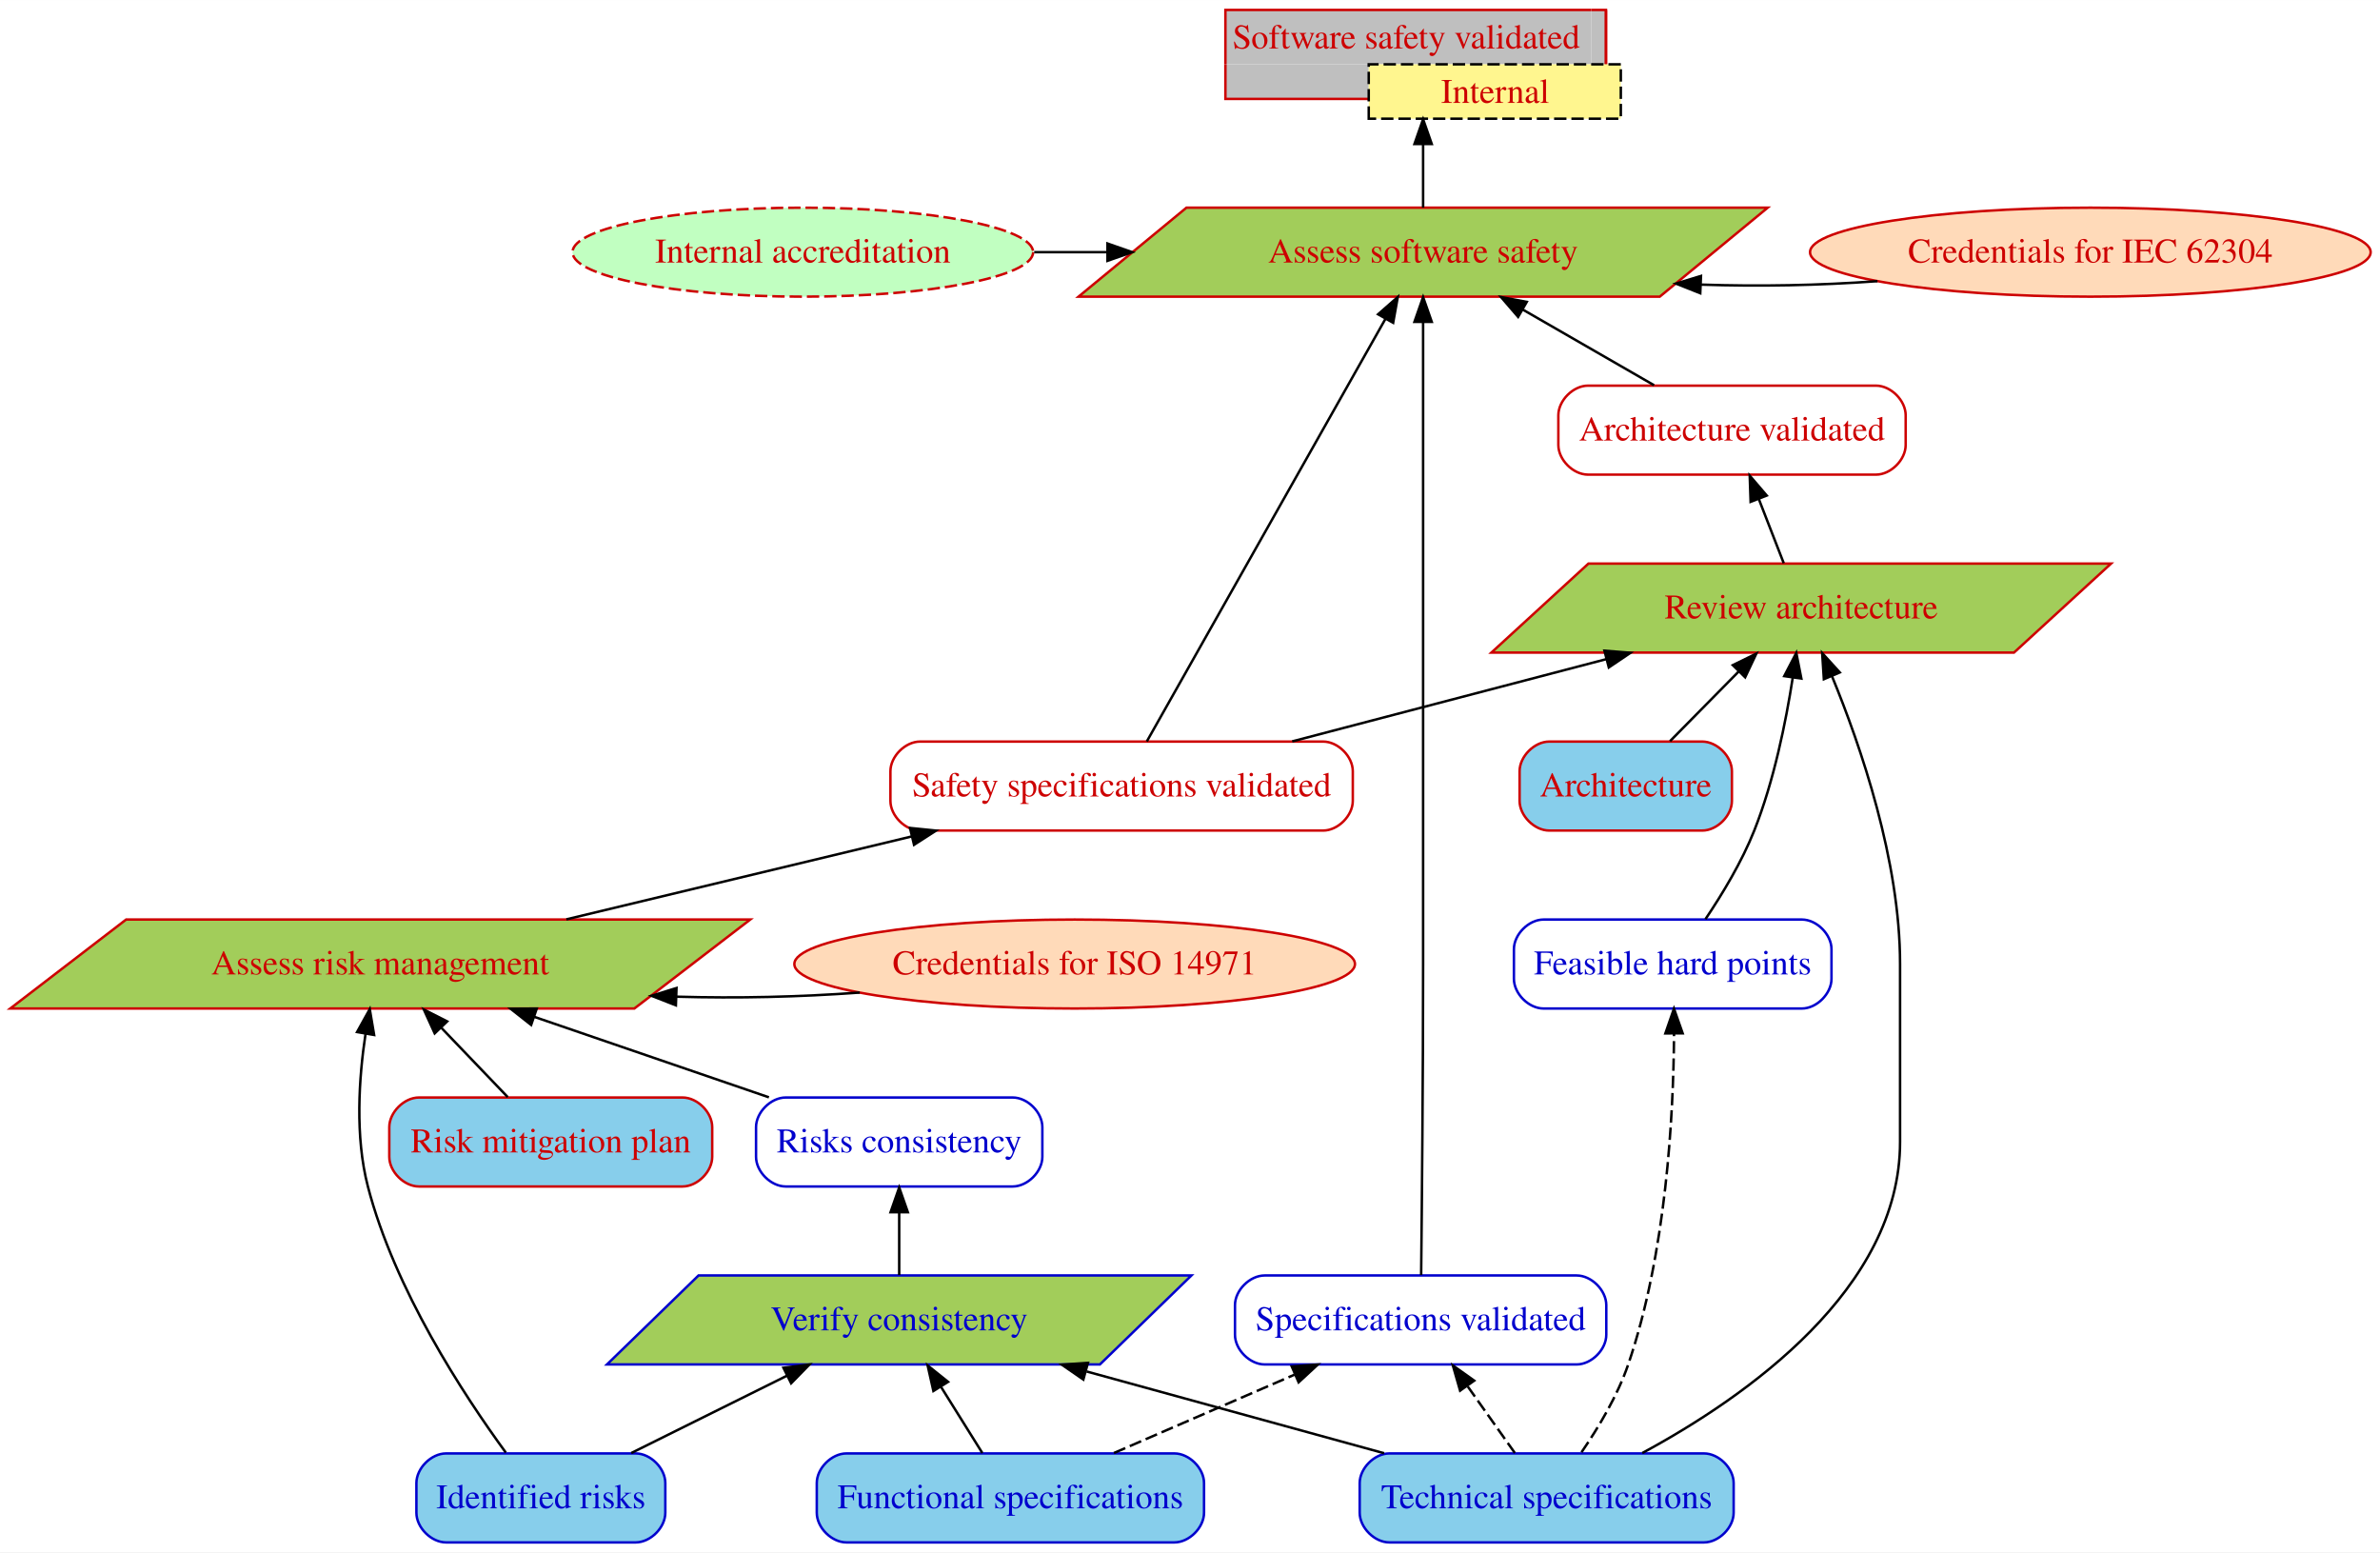
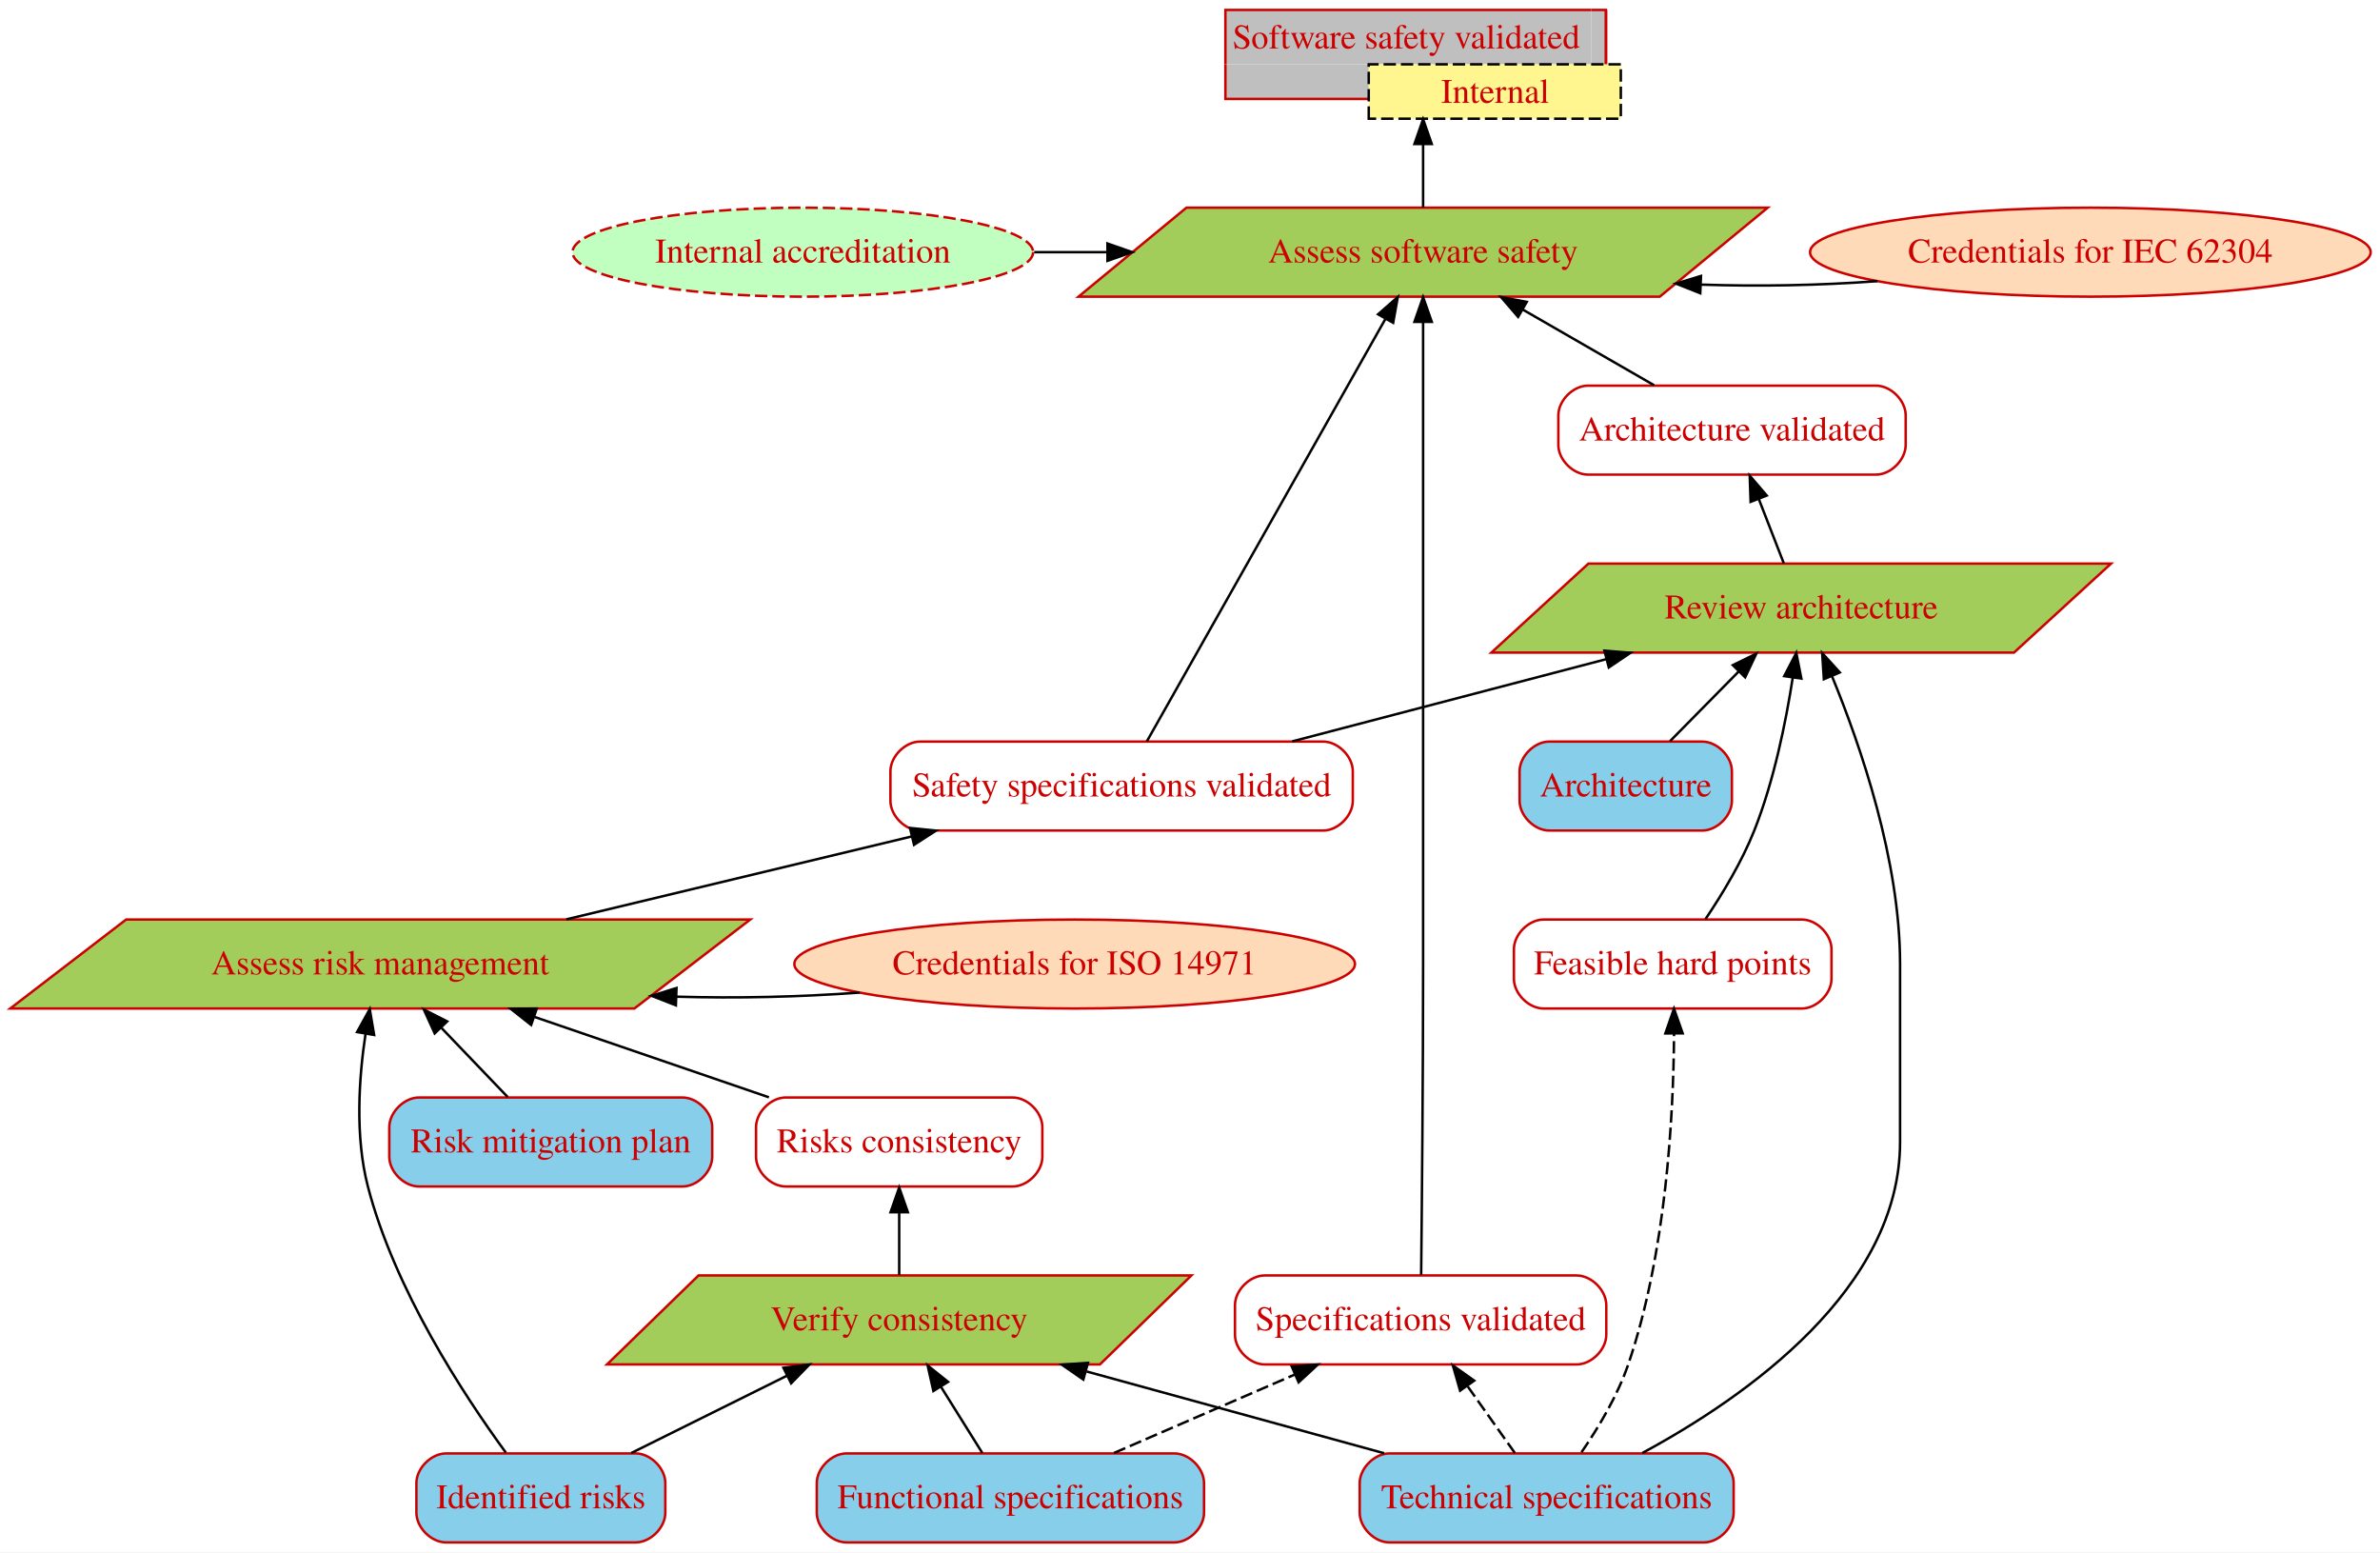
<svg xmlns="http://www.w3.org/2000/svg" width="963px" height="628px" viewBox="0.00 0.00 963.07 628.00">
  <g id="graph0" class="graph" transform="scale(1.0 1.0) rotate(0) translate(4 624)">
    <polygon fill="#ffffff" stroke="transparent" points="-4,4 -4,-624 959.074,-624 959.074,4 -4,4" />
    <g id="node1" class="node">
      <polygon fill="#a2cd5a" stroke="#cd0000" points="299.585,-252 47.035,-252 .138,-216 252.688,-216 299.585,-252" />
      <text text-anchor="middle" x="149.862" y="-229.8" font-family="Times,serif" font-size="14.00" fill="#cd0000">Assess risk management</text>
    </g>
    <g id="node2" class="node">
      <path fill="transparent" stroke="#cd0000" d="M531.411,-324C531.411,-324 368.312,-324 368.312,-324 362.312,-324 356.312,-318 356.312,-312 356.312,-312 356.312,-300 356.312,-300 356.312,-294 362.312,-288 368.312,-288 368.312,-288 531.411,-288 531.411,-288 537.411,-288 543.411,-294 543.411,-300 543.411,-300 543.411,-312 543.411,-312 543.411,-318 537.411,-324 531.411,-324" />
      <text text-anchor="middle" x="449.862" y="-301.8" font-family="Times,serif" font-size="14.00" fill="#cd0000">Safety specifications validated</text>
    </g>
    <g id="edge1" class="edge">
      <path fill="none" stroke="#000000" d="M225.177,-252.076C267.696,-262.28 320.964,-275.065 364.961,-285.624" />
      <polygon fill="#000000" stroke="#000000" points="364.235,-289.049 374.775,-287.979 365.868,-282.242 364.235,-289.049" />
    </g>
    <g id="node8" class="node">
      <ellipse fill="#ffdab9" stroke="#cd0000" cx="430.862" cy="-234" rx="113.426" ry="18" />
      <text text-anchor="middle" x="430.862" y="-229.8" font-family="Times,serif" font-size="14.00" fill="#cd0000">Credentials for ISO 14971</text>
    </g>
    <g id="node3" class="node">
      <polygon fill="#a2cd5a" stroke="#cd0000" points="711.302,-540 476.098,-540 432.421,-504 667.626,-504 711.302,-540" />
      <text text-anchor="middle" x="571.862" y="-517.8" font-family="Times,serif" font-size="14.00" fill="#cd0000">Assess software safety</text>
    </g>
    <g id="edge3" class="edge">
      <path fill="none" stroke="#000000" d="M460.053,-324.045C481.493,-362.003 531.357,-450.287 556.616,-495.007" />
      <polygon fill="#000000" stroke="#000000" points="553.648,-496.869 561.613,-503.855 559.742,-493.426 553.648,-496.869" />
    </g>
    <g id="node6" class="node">
      <polygon fill="#a2cd5a" stroke="#cd0000" points="850.231,-396 638.761,-396 599.492,-360 810.962,-360 850.231,-396" />
      <text text-anchor="middle" x="724.862" y="-373.8" font-family="Times,serif" font-size="14.00" fill="#cd0000">Review architecture</text>
    </g>
    <g id="edge4" class="edge">
      <path fill="none" stroke="#000000" d="M518.901,-324.076C557.557,-334.197 605.906,-346.855 646.043,-357.364" />
      <polygon fill="#000000" stroke="#000000" points="645.234,-360.77 655.794,-359.917 647.007,-353.998 645.234,-360.77" />
    </g>
    <g id="node4" class="node">
      <polygon fill="#bfbfbf" stroke="transparent" points="491.862,-598 491.862,-620 639.862,-620 639.862,-598 491.862,-598" />
      <polyline fill="none" stroke="#cd0000" points="639.862,-620 491.862,-620 491.862,-598 " />
      <text text-anchor="start" x="494.726" y="-604.4" font-family="Times,serif" font-size="14.00" fill="#cd0000">Software safety validated</text>
      <polygon fill="#bfbfbf" stroke="transparent" points="639.862,-598 639.862,-620 645.862,-620 645.862,-598 639.862,-598" />
      <polyline fill="none" stroke="#cd0000" points="645.862,-598 645.862,-620 639.862,-620 " />
      <polyline fill="none" stroke="#cd0000" points="645.862,-620 645.862,-598 " />
      <polygon fill="#bfbfbf" stroke="transparent" points="491.862,-584 491.862,-598 549.862,-598 549.862,-584 491.862,-584" />
      <polyline fill="none" stroke="#cd0000" points="491.862,-598 491.862,-584 549.862,-584 " />
      <polygon fill="#fff68f" stroke="transparent" points="549.862,-576 549.862,-598 651.862,-598 651.862,-576 549.862,-576" />
      <polygon fill="none" stroke="#000000" stroke-dasharray="5,2" points="549.862,-576 549.862,-598 651.862,-598 651.862,-576 549.862,-576" />
      <text text-anchor="start" x="579.096" y="-582.4" font-family="Times,serif" font-size="14.00" fill="#cd0000">Internal</text>
    </g>
    <g id="edge5" class="edge">
      <path fill="none" stroke="#000000" d="M571.862,-540.011C571.862,-547.709 571.862,-556.937 571.862,-565.744" />
      <polygon fill="#000000" stroke="#000000" points="568.362,-565.772 571.862,-575.772 575.362,-565.772 568.362,-565.772" />
    </g>
    <g id="node5" class="node">
      <ellipse fill="#ffdab9" stroke="#cd0000" cx="841.862" cy="-522" rx="113.426" ry="18" />
      <text text-anchor="middle" x="841.862" y="-517.8" font-family="Times,serif" font-size="14.00" fill="#cd0000">Credentials for IEC 62304</text>
    </g>
    <g id="edge7" class="edge">
      <path fill="none" stroke="#000000" d="M755.721,-510.268C731.934,-508.546 708.148,-508.082 684.361,-508.875" />
      <polygon fill="#000000" stroke="#000000" points="684.015,-505.386 674.166,-509.292 684.301,-512.38 684.015,-505.386" />
    </g>
    <g id="node7" class="node">
      <path fill="transparent" stroke="#cd0000" d="M755.135,-468C755.135,-468 638.588,-468 638.588,-468 632.588,-468 626.588,-462 626.588,-456 626.588,-456 626.588,-444 626.588,-444 626.588,-438 632.588,-432 638.588,-432 638.588,-432 755.135,-432 755.135,-432 761.135,-432 767.135,-438 767.135,-444 767.135,-444 767.135,-456 767.135,-456 767.135,-462 761.135,-468 755.135,-468" />
      <text text-anchor="middle" x="696.862" y="-445.8" font-family="Times,serif" font-size="14.00" fill="#cd0000">Architecture validated</text>
    </g>
    <g id="edge8" class="edge">
      <path fill="none" stroke="#000000" d="M717.796,-396.169C714.736,-404.038 711.084,-413.429 707.693,-422.147" />
      <polygon fill="#000000" stroke="#000000" points="704.385,-420.998 704.022,-431.587 710.909,-423.535 704.385,-420.998" />
    </g>
    <g id="edge9" class="edge">
      <path fill="none" stroke="#000000" d="M665.319,-468.169C649.183,-477.463 629.363,-488.879 612.134,-498.803" />
      <polygon fill="#000000" stroke="#000000" points="610.313,-495.813 603.394,-503.837 613.807,-501.879 610.313,-495.813" />
    </g>
    <g id="edge10" class="edge">
      <path fill="none" stroke="#000000" d="M343.907,-222.461C319.215,-220.652 294.524,-220.095 269.833,-220.788" />
      <polygon fill="#000000" stroke="#000000" points="269.498,-217.298 259.627,-221.146 269.744,-224.293 269.498,-217.298" />
    </g>
    <g id="node9" class="node">
-       <polygon fill="#a2cd5a" stroke="#0000cd" points="478.11,-108 278.652,-108 241.613,-72 441.071,-72 478.11,-108" />
-       <text text-anchor="middle" x="359.862" y="-85.8" font-family="Times,serif" font-size="14.00" fill="#0000cd">Verify consistency</text>
+       <polygon fill="#a2cd5a" stroke="#cd0000" points="478.11,-108 278.652,-108 241.613,-72 441.071,-72 478.11,-108" />
+       <text text-anchor="middle" x="359.862" y="-85.8" font-family="Times,serif" font-size="14.00" fill="#cd0000">Verify consistency</text>
    </g>
    <g id="node10" class="node">
-       <path fill="transparent" stroke="#0000cd" d="M405.792,-180C405.792,-180 313.931,-180 313.931,-180 307.931,-180 301.931,-174 301.931,-168 301.931,-168 301.931,-156 301.931,-156 301.931,-150 307.931,-144 313.931,-144 313.931,-144 405.792,-144 405.792,-144 411.792,-144 417.792,-150 417.792,-156 417.792,-156 417.792,-168 417.792,-168 417.792,-174 411.792,-180 405.792,-180" />
-       <text text-anchor="middle" x="359.862" y="-157.8" font-family="Times,serif" font-size="14.00" fill="#0000cd">Risks consistency</text>
+       <path fill="transparent" stroke="#cd0000" d="M405.792,-180C405.792,-180 313.931,-180 313.931,-180 307.931,-180 301.931,-174 301.931,-168 301.931,-168 301.931,-156 301.931,-156 301.931,-150 307.931,-144 313.931,-144 313.931,-144 405.792,-144 405.792,-144 411.792,-144 417.792,-150 417.792,-156 417.792,-156 417.792,-168 417.792,-168 417.792,-174 411.792,-180 405.792,-180" />
+       <text text-anchor="middle" x="359.862" y="-157.8" font-family="Times,serif" font-size="14.00" fill="#cd0000">Risks consistency</text>
    </g>
    <g id="edge11" class="edge">
      <path fill="none" stroke="#000000" d="M359.862,-108.169C359.862,-115.869 359.862,-125.026 359.862,-133.583" />
      <polygon fill="#000000" stroke="#000000" points="356.362,-133.587 359.862,-143.587 363.362,-133.587 356.362,-133.587" />
    </g>
    <g id="edge12" class="edge">
      <path fill="none" stroke="#000000" d="M307.141,-180.076C278.308,-189.961 242.413,-202.268 212.198,-212.627" />
      <polygon fill="#000000" stroke="#000000" points="210.928,-209.363 202.604,-215.917 213.199,-215.984 210.928,-209.363" />
    </g>
    <g id="node11" class="node">
      <ellipse fill="#c1ffc1" stroke="#cd0000" stroke-dasharray="5,2" cx="320.862" cy="-522" rx="93.193" ry="18" />
      <text text-anchor="middle" x="320.862" y="-517.8" font-family="Times,serif" font-size="14.00" fill="#cd0000">Internal accreditation</text>
    </g>
    <g id="edge13" class="edge">
      <path fill="none" stroke="#000000" d="M414.496,-522C424.305,-522 434.114,-522 443.923,-522" />
      <polygon fill="#000000" stroke="#000000" points="444.145,-525.5 454.145,-522 444.145,-518.5 444.145,-525.5" />
    </g>
    <g id="node12" class="node">
      <path fill="#87ceeb" stroke="#cd0000" d="M684.82,-324C684.82,-324 622.904,-324 622.904,-324 616.904,-324 610.904,-318 610.904,-312 610.904,-312 610.904,-300 610.904,-300 610.904,-294 616.904,-288 622.904,-288 622.904,-288 684.82,-288 684.82,-288 690.82,-288 696.82,-294 696.82,-300 696.82,-300 696.82,-312 696.82,-312 696.82,-318 690.82,-324 684.82,-324" />
      <text text-anchor="middle" x="653.862" y="-301.8" font-family="Times,serif" font-size="14.00" fill="#cd0000">Architecture</text>
    </g>
    <g id="edge14" class="edge">
      <path fill="none" stroke="#000000" d="M671.778,-324.169C680.206,-332.715 690.403,-343.056 699.598,-352.38" />
      <polygon fill="#000000" stroke="#000000" points="697.19,-354.924 706.704,-359.587 702.175,-350.009 697.19,-354.924" />
    </g>
    <g id="node13" class="node">
      <path fill="#87ceeb" stroke="#cd0000" d="M272.197,-180C272.197,-180 165.526,-180 165.526,-180 159.526,-180 153.526,-174 153.526,-168 153.526,-168 153.526,-156 153.526,-156 153.526,-150 159.526,-144 165.526,-144 165.526,-144 272.197,-144 272.197,-144 278.197,-144 284.197,-150 284.197,-156 284.197,-156 284.197,-168 284.197,-168 284.197,-174 278.197,-180 272.197,-180" />
      <text text-anchor="middle" x="218.862" y="-157.8" font-family="Times,serif" font-size="14.00" fill="#cd0000">Risk mitigation plan</text>
    </g>
    <g id="edge15" class="edge">
      <path fill="none" stroke="#000000" d="M201.45,-180.169C193.341,-188.631 183.546,-198.851 174.68,-208.103" />
      <polygon fill="#000000" stroke="#000000" points="171.9,-205.945 167.508,-215.587 176.954,-210.788 171.9,-205.945" />
    </g>
    <g id="node14" class="node">
-       <path fill="#87ceeb" stroke="#0000cd" d="M685.525,-36C685.525,-36 558.198,-36 558.198,-36 552.198,-36 546.198,-30 546.198,-24 546.198,-24 546.198,-12 546.198,-12 546.198,-6 552.198,0 558.198,0 558.198,0 685.525,0 685.525,0 691.525,0 697.525,-6 697.525,-12 697.525,-12 697.525,-24 697.525,-24 697.525,-30 691.525,-36 685.525,-36" />
-       <text text-anchor="middle" x="621.862" y="-13.8" font-family="Times,serif" font-size="14.00" fill="#0000cd">Technical specifications</text>
+       <path fill="#87ceeb" stroke="#cd0000" d="M685.525,-36C685.525,-36 558.198,-36 558.198,-36 552.198,-36 546.198,-30 546.198,-24 546.198,-24 546.198,-12 546.198,-12 546.198,-6 552.198,0 558.198,0 558.198,0 685.525,0 685.525,0 691.525,0 697.525,-6 697.525,-12 697.525,-12 697.525,-24 697.525,-24 697.525,-30 691.525,-36 685.525,-36" />
+       <text text-anchor="middle" x="621.862" y="-13.8" font-family="Times,serif" font-size="14.00" fill="#cd0000">Technical specifications</text>
    </g>
    <g id="edge19" class="edge">
      <path fill="none" stroke="#000000" d="M660.559,-36.162C702.909,-59.032 764.862,-102.633 764.862,-162 764.862,-162 764.862,-162 764.862,-234 764.862,-275.778 749.038,-321.968 737.295,-350.493" />
      <polygon fill="#000000" stroke="#000000" points="734.026,-349.237 733.345,-359.81 740.471,-351.97 734.026,-349.237" />
    </g>
    <g id="edge18" class="edge">
      <path fill="none" stroke="#000000" d="M556.086,-36.076C519.49,-46.133 473.778,-58.695 435.682,-69.164" />
      <polygon fill="#000000" stroke="#000000" points="434.379,-65.892 425.664,-71.917 436.234,-72.642 434.379,-65.892" />
    </g>
    <g id="node15" class="node">
-       <path fill="transparent" stroke="#0000cd" d="M725.115,-252C725.115,-252 620.608,-252 620.608,-252 614.608,-252 608.608,-246 608.608,-240 608.608,-240 608.608,-228 608.608,-228 608.608,-222 614.608,-216 620.608,-216 620.608,-216 725.115,-216 725.115,-216 731.115,-216 737.115,-222 737.115,-228 737.115,-228 737.115,-240 737.115,-240 737.115,-246 731.115,-252 725.115,-252" />
-       <text text-anchor="middle" x="672.862" y="-229.8" font-family="Times,serif" font-size="14.00" fill="#0000cd">Feasible hard points</text>
+       <path fill="transparent" stroke="#cd0000" d="M725.115,-252C725.115,-252 620.608,-252 620.608,-252 614.608,-252 608.608,-246 608.608,-240 608.608,-240 608.608,-228 608.608,-228 608.608,-222 614.608,-216 620.608,-216 620.608,-216 725.115,-216 725.115,-216 731.115,-216 737.115,-222 737.115,-228 737.115,-228 737.115,-240 737.115,-240 737.115,-246 731.115,-252 725.115,-252" />
+       <text text-anchor="middle" x="672.862" y="-229.8" font-family="Times,serif" font-size="14.00" fill="#cd0000">Feasible hard points</text>
    </g>
    <g id="edge16" class="edge">
      <path fill="none" stroke="#000000" stroke-dasharray="5,2" d="M635.955,-36.472C642.825,-46.459 650.523,-59.317 654.862,-72 670.25,-116.984 673.193,-172.698 673.398,-205.683" />
      <polygon fill="#000000" stroke="#000000" points="669.897,-205.942 673.376,-215.95 676.897,-205.957 669.897,-205.942" />
    </g>
    <g id="node16" class="node">
-       <path fill="transparent" stroke="#0000cd" d="M633.986,-108C633.986,-108 507.737,-108 507.737,-108 501.737,-108 495.737,-102 495.737,-96 495.737,-96 495.737,-84 495.737,-84 495.737,-78 501.737,-72 507.737,-72 507.737,-72 633.986,-72 633.986,-72 639.986,-72 645.986,-78 645.986,-84 645.986,-84 645.986,-96 645.986,-96 645.986,-102 639.986,-108 633.986,-108" />
-       <text text-anchor="middle" x="570.862" y="-85.8" font-family="Times,serif" font-size="14.00" fill="#0000cd">Specifications validated</text>
+       <path fill="transparent" stroke="#cd0000" d="M633.986,-108C633.986,-108 507.737,-108 507.737,-108 501.737,-108 495.737,-102 495.737,-96 495.737,-96 495.737,-84 495.737,-84 495.737,-78 501.737,-72 507.737,-72 507.737,-72 633.986,-72 633.986,-72 639.986,-72 645.986,-78 645.986,-84 645.986,-84 645.986,-96 645.986,-96 645.986,-102 639.986,-108 633.986,-108" />
+       <text text-anchor="middle" x="570.862" y="-85.8" font-family="Times,serif" font-size="14.00" fill="#cd0000">Specifications validated</text>
    </g>
    <g id="edge17" class="edge">
      <path fill="none" stroke="#000000" stroke-dasharray="5,2" d="M608.992,-36.169C603.178,-44.377 596.192,-54.239 589.797,-63.268" />
      <polygon fill="#000000" stroke="#000000" points="586.828,-61.403 583.904,-71.587 592.541,-65.45 586.828,-61.403" />
    </g>
    <g id="edge20" class="edge">
      <path fill="none" stroke="#000000" d="M686.121,-252.167C692.93,-262.274 700.83,-275.339 705.862,-288 713.8,-307.973 718.643,-331.82 721.451,-349.948" />
      <polygon fill="#000000" stroke="#000000" points="717.992,-350.486 722.877,-359.888 724.921,-349.492 717.992,-350.486" />
    </g>
    <g id="edge21" class="edge">
      <path fill="none" stroke="#000000" d="M571.069,-108.185C571.362,-135.501 571.862,-188.749 571.862,-234 571.862,-234 571.862,-234 571.862,-378 571.862,-418.124 571.862,-464.537 571.862,-493.582" />
      <polygon fill="#000000" stroke="#000000" points="568.362,-493.815 571.862,-503.815 575.362,-493.815 568.362,-493.815" />
    </g>
    <g id="node17" class="node">
-       <path fill="#87ceeb" stroke="#0000cd" d="M471.216,-36C471.216,-36 338.507,-36 338.507,-36 332.507,-36 326.507,-30 326.507,-24 326.507,-24 326.507,-12 326.507,-12 326.507,-6 332.507,0 338.507,0 338.507,0 471.216,0 471.216,0 477.216,0 483.216,-6 483.216,-12 483.216,-12 483.216,-24 483.216,-24 483.216,-30 477.216,-36 471.216,-36" />
-       <text text-anchor="middle" x="404.862" y="-13.8" font-family="Times,serif" font-size="14.00" fill="#0000cd">Functional specifications</text>
+       <path fill="#87ceeb" stroke="#cd0000" d="M471.216,-36C471.216,-36 338.507,-36 338.507,-36 332.507,-36 326.507,-30 326.507,-24 326.507,-24 326.507,-12 326.507,-12 326.507,-6 332.507,0 338.507,0 338.507,0 471.216,0 471.216,0 477.216,0 483.216,-6 483.216,-12 483.216,-12 483.216,-24 483.216,-24 483.216,-30 477.216,-36 471.216,-36" />
+       <text text-anchor="middle" x="404.862" y="-13.8" font-family="Times,serif" font-size="14.00" fill="#cd0000">Functional specifications</text>
    </g>
    <g id="edge23" class="edge">
      <path fill="none" stroke="#000000" d="M393.506,-36.169C388.429,-44.292 382.339,-54.036 376.744,-62.988" />
      <polygon fill="#000000" stroke="#000000" points="373.702,-61.252 371.37,-71.587 379.638,-64.962 373.702,-61.252" />
    </g>
    <g id="edge22" class="edge">
      <path fill="none" stroke="#000000" stroke-dasharray="5,2" d="M446.75,-36.169C468.952,-45.798 496.404,-57.705 519.84,-67.87" />
      <polygon fill="#000000" stroke="#000000" points="518.707,-71.194 529.274,-71.962 521.492,-64.772 518.707,-71.194" />
    </g>
    <g id="node18" class="node">
-       <path fill="#87ceeb" stroke="#0000cd" d="M253.225,-36C253.225,-36 176.498,-36 176.498,-36 170.498,-36 164.498,-30 164.498,-24 164.498,-24 164.498,-12 164.498,-12 164.498,-6 170.498,0 176.498,0 176.498,0 253.225,0 253.225,0 259.225,0 265.225,-6 265.225,-12 265.225,-12 265.225,-24 265.225,-24 265.225,-30 259.225,-36 253.225,-36" />
-       <text text-anchor="middle" x="214.862" y="-13.8" font-family="Times,serif" font-size="14.00" fill="#0000cd">Identified risks</text>
+       <path fill="#87ceeb" stroke="#cd0000" d="M253.225,-36C253.225,-36 176.498,-36 176.498,-36 170.498,-36 164.498,-30 164.498,-24 164.498,-24 164.498,-12 164.498,-12 164.498,-6 170.498,0 176.498,0 176.498,0 253.225,0 253.225,0 259.225,0 265.225,-6 265.225,-12 265.225,-12 265.225,-24 265.225,-24 265.225,-30 259.225,-36 253.225,-36" />
+       <text text-anchor="middle" x="214.862" y="-13.8" font-family="Times,serif" font-size="14.00" fill="#cd0000">Identified risks</text>
    </g>
    <g id="edge24" class="edge">
      <path fill="none" stroke="#000000" d="M200.685,-36.337C183.546,-59.779 155.658,-102.335 144.862,-144 139.611,-164.262 141.212,-187.918 143.938,-205.892" />
      <polygon fill="#000000" stroke="#000000" points="140.489,-206.485 145.63,-215.749 147.388,-205.301 140.489,-206.485" />
    </g>
    <g id="edge25" class="edge">
      <path fill="none" stroke="#000000" d="M251.451,-36.169C270.586,-45.67 294.185,-57.388 314.474,-67.463" />
      <polygon fill="#000000" stroke="#000000" points="313.022,-70.649 323.535,-71.962 316.135,-64.38 313.022,-70.649" />
    </g>
  </g>
</svg>
